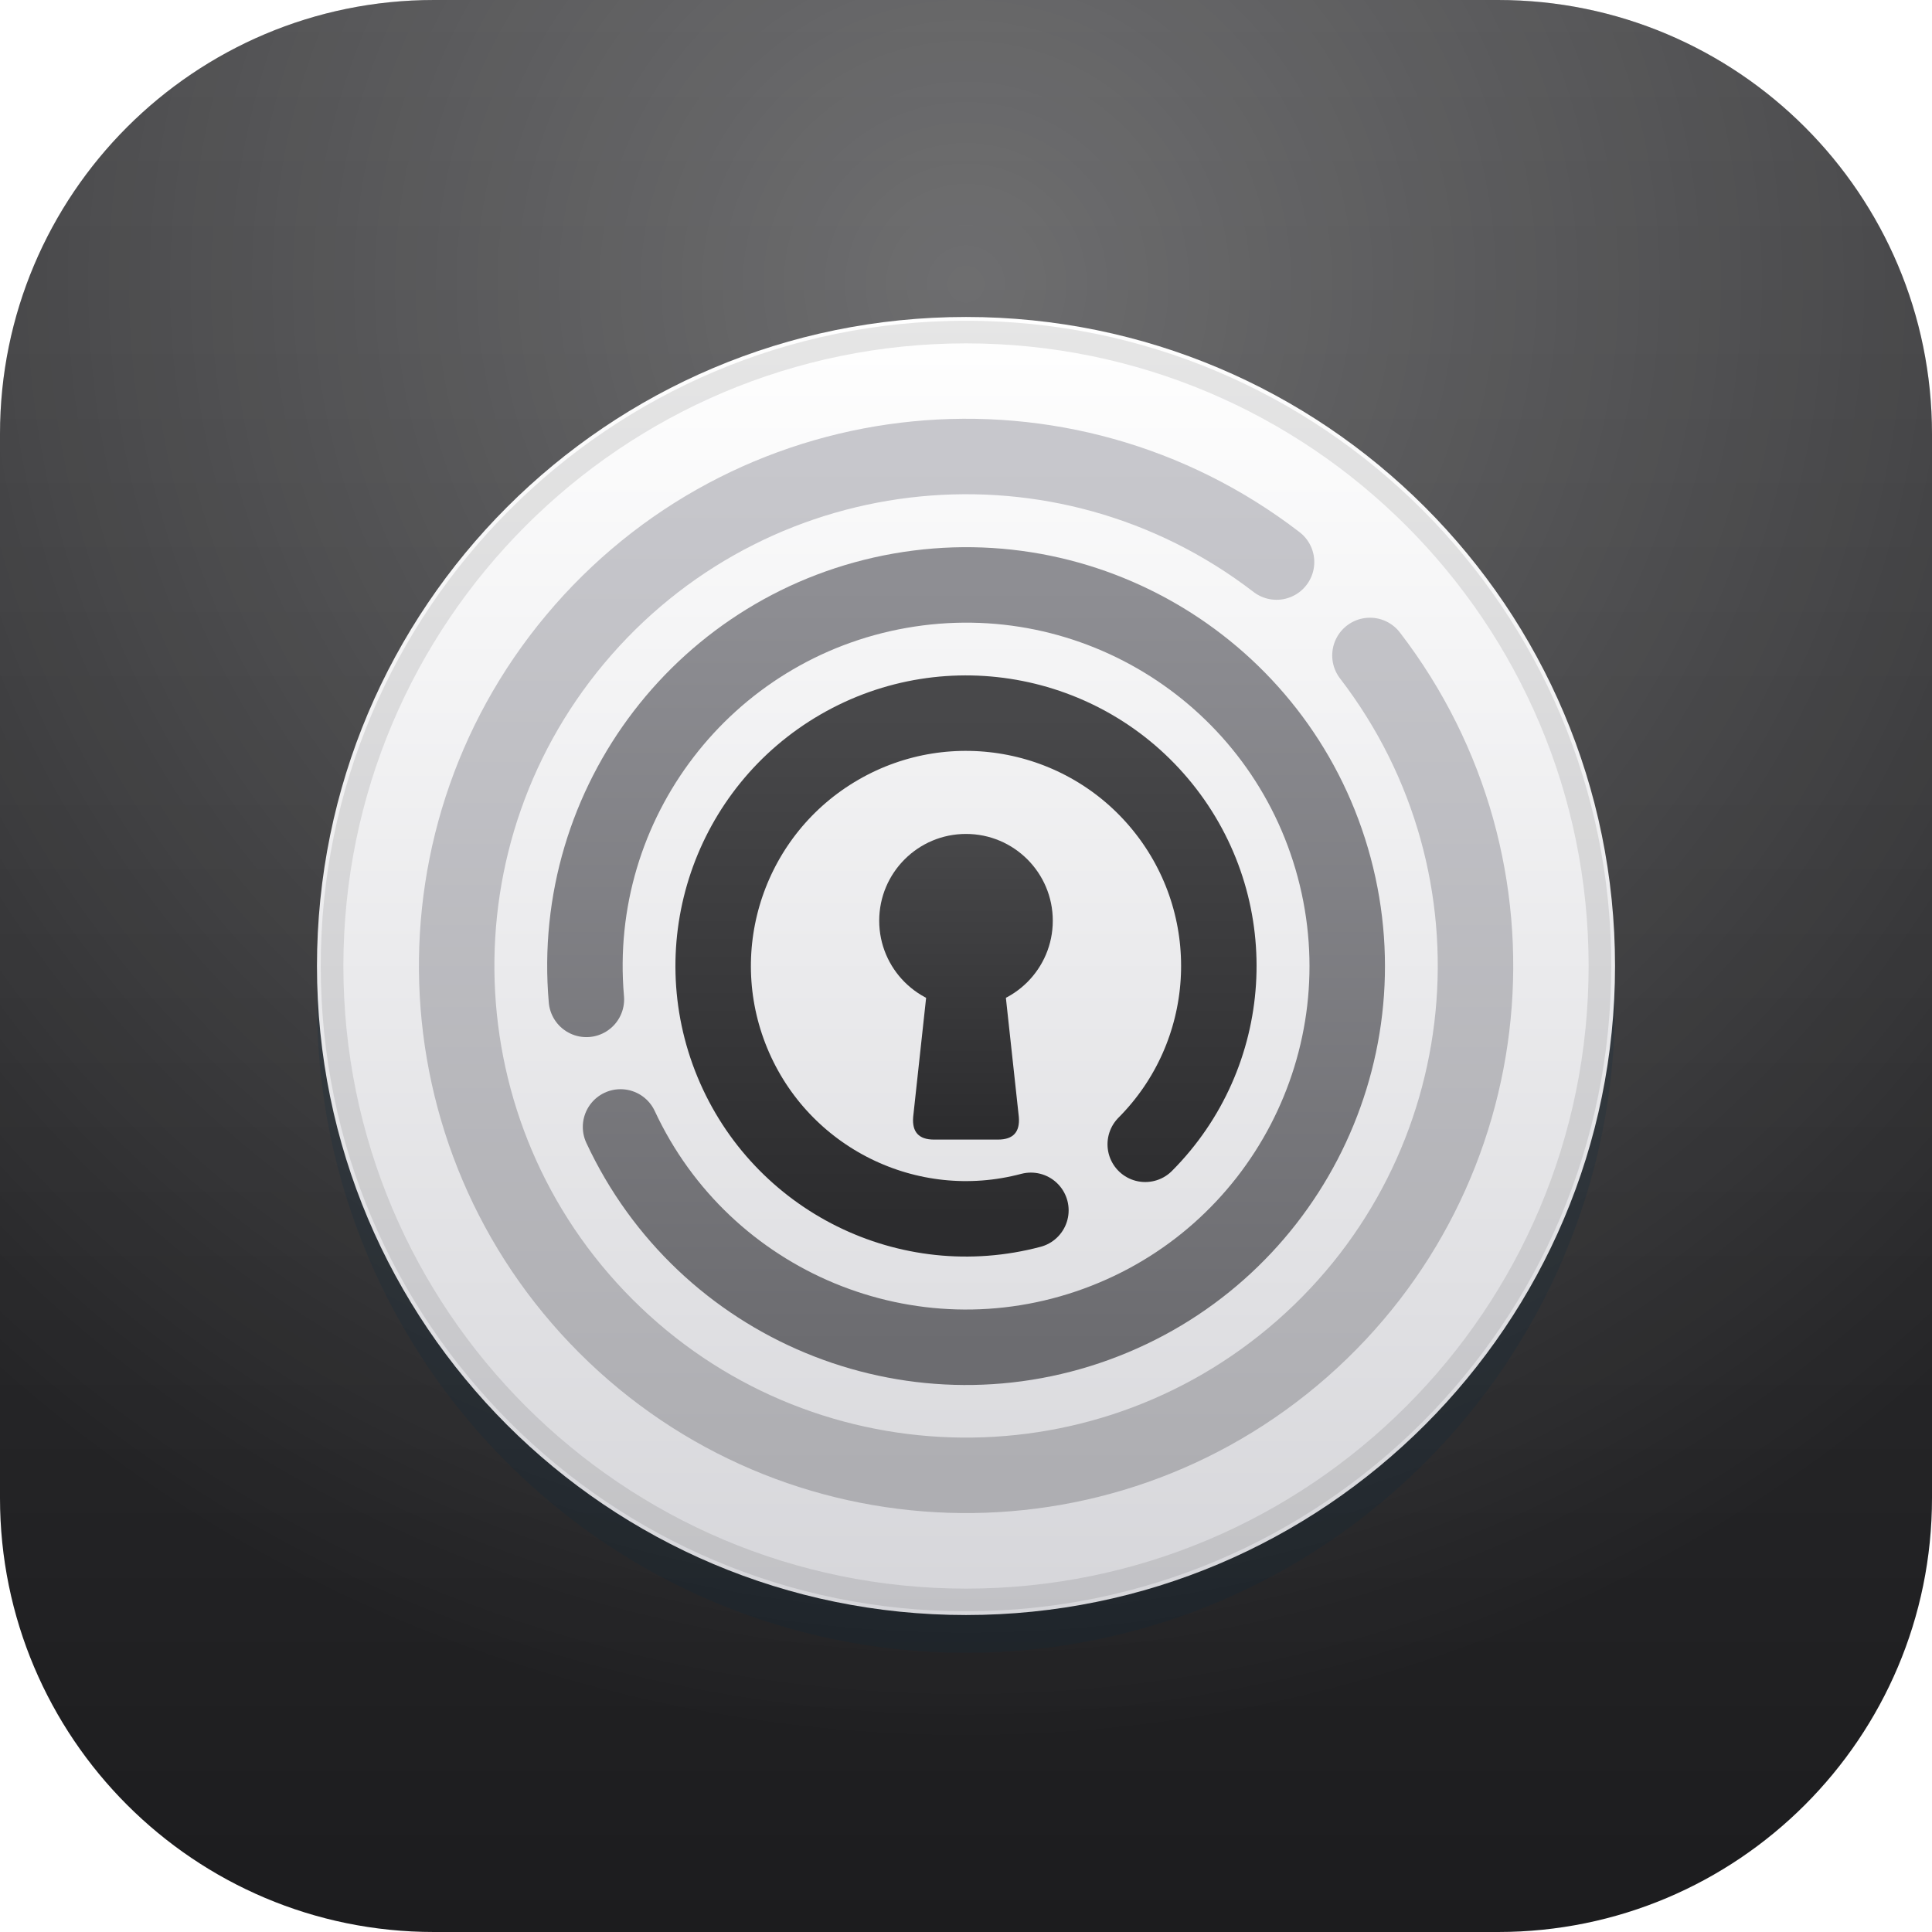
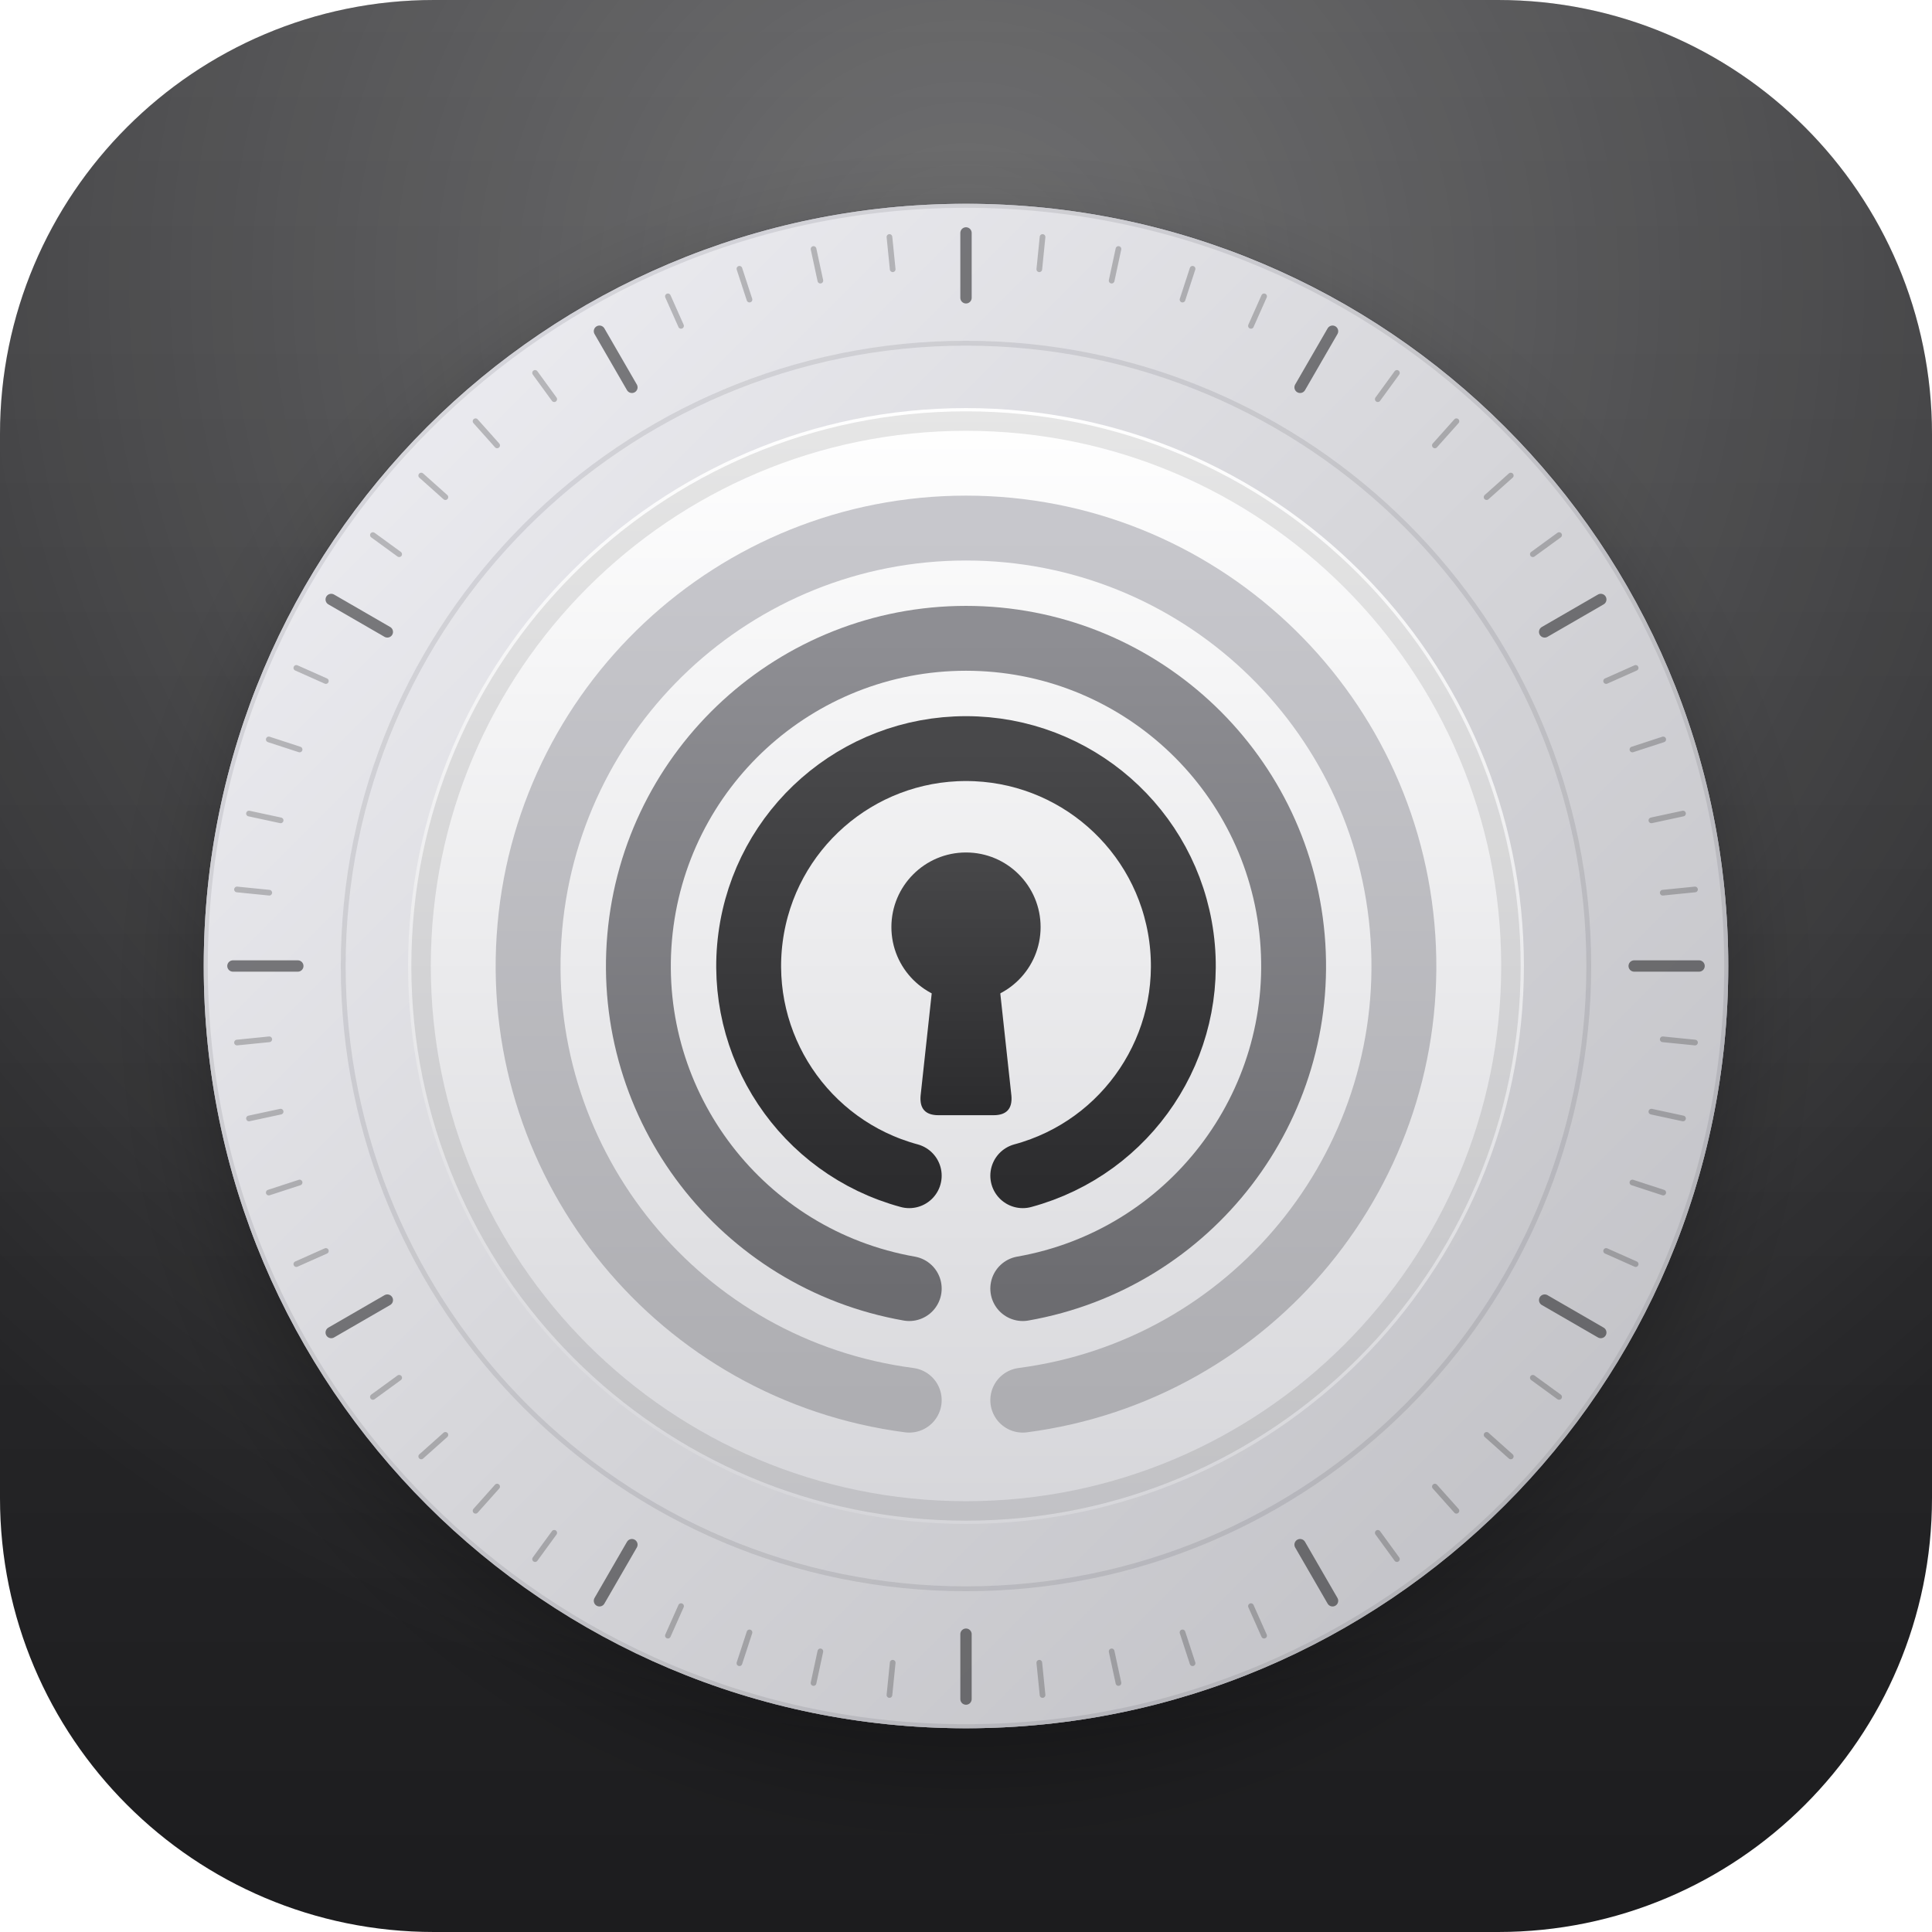
<svg xmlns="http://www.w3.org/2000/svg" viewBox="0 0 1024 1024" width="1024" height="1024">
  <defs>
    <clipPath id="sq">
      <rect width="1024" height="1024" rx="230" />
    </clipPath>
  </defs>
  <g clip-path="url(#sq)">
    <defs>
      <linearGradient id="L0bg" gradientUnits="userSpaceOnUse" x1="0" y1="0" x2="0" y2="1024">
        <stop offset="0" stop-color="#3A3A3C" />
        <stop offset="1" stop-color="#1C1C1E" />
      </linearGradient>
      <radialGradient id="L0hi" cx=".5" cy=".15" r=".75">
        <stop offset="0" stop-color="#FFFFFF" stop-opacity=".28" />
        <stop offset="1" stop-color="#FFFFFF" stop-opacity="0" />
      </radialGradient>
    </defs>
    <rect width="1024" height="1024" fill="url(#L0bg)" />
    <rect width="1024" height="1024" fill="url(#L0hi)" />
-     <circle cx="512" cy="532" r="344" fill="#0B2A40" fill-opacity=".18" />
    <defs>
-       <linearGradient id="L1d" gradientUnits="userSpaceOnUse" x1="0" y1="168" x2="0" y2="856">
+       <filter id="sh" x="-30%" y="-30%" width="160%" height="160%">
+         <feDropShadow dx="0" dy="20" stdDeviation="26" flood-color="#000000" flood-opacity=".28" />
+       </filter>
+     </defs>
+     <circle cx="512" cy="512" r="404" fill="#D6D6DA" filter="url(#sh)" />
+     <defs>
+       <linearGradient id="L1b" x1="0" y1="0" x2="1" y2="1">
+         <stop offset="0" stop-color="#F2F2F7" />
+         <stop offset=".5" stop-color="#D6D6DA" />
+         <stop offset="1" stop-color="#BDBDC2" />
+       </linearGradient>
+     </defs>
+     <g transform="translate(512 512) scale(0.8596) translate(-512 -512)">
+       <circle cx="512" cy="512" r="470" fill="url(#L1b)" />
+       <circle cx="512" cy="512" r="469" fill="none" stroke="#1C1C1E" stroke-opacity=".10" stroke-width="3" />
+       <circle cx="512" cy="512" r="384" fill="none" stroke="#1C1C1E" stroke-opacity=".10" stroke-width="3" />
+       <line x1="512.0" y1="60.0" x2="512.0" y2="100.0" stroke="#1C1C1E" stroke-opacity="0.55" stroke-width="7" stroke-linecap="round" />
+       <line x1="559.2" y1="62.5" x2="557.2" y2="82.4" stroke="#1C1C1E" stroke-opacity="0.25" stroke-width="3.5" stroke-linecap="round" />
+       <line x1="606.0" y1="69.9" x2="601.8" y2="89.4" stroke="#1C1C1E" stroke-opacity="0.25" stroke-width="3.5" stroke-linecap="round" />
+       <line x1="651.7" y1="82.1" x2="645.5" y2="101.1" stroke="#1C1C1E" stroke-opacity="0.25" stroke-width="3.5" stroke-linecap="round" />
+       <line x1="695.8" y1="99.1" x2="687.7" y2="117.3" stroke="#1C1C1E" stroke-opacity="0.25" stroke-width="3.5" stroke-linecap="round" />
+       <line x1="738.0" y1="120.6" x2="718.0" y2="155.2" stroke="#1C1C1E" stroke-opacity="0.55" stroke-width="7" stroke-linecap="round" />
+       <line x1="777.7" y1="146.3" x2="765.9" y2="162.5" stroke="#1C1C1E" stroke-opacity="0.25" stroke-width="3.5" stroke-linecap="round" />
+       <line x1="814.4" y1="176.1" x2="801.1" y2="191.0" stroke="#1C1C1E" stroke-opacity="0.25" stroke-width="3.5" stroke-linecap="round" />
+       <line x1="847.9" y1="209.6" x2="833.0" y2="222.9" stroke="#1C1C1E" stroke-opacity="0.25" stroke-width="3.5" stroke-linecap="round" />
+       <line x1="877.7" y1="246.3" x2="861.5" y2="258.1" stroke="#1C1C1E" stroke-opacity="0.25" stroke-width="3.5" stroke-linecap="round" />
+       <line x1="903.4" y1="286.0" x2="868.8" y2="306.0" stroke="#1C1C1E" stroke-opacity="0.55" stroke-width="7" stroke-linecap="round" />
+       <line x1="924.9" y1="328.2" x2="906.7" y2="336.3" stroke="#1C1C1E" stroke-opacity="0.25" stroke-width="3.5" stroke-linecap="round" />
+       <line x1="941.9" y1="372.3" x2="922.9" y2="378.5" stroke="#1C1C1E" stroke-opacity="0.25" stroke-width="3.5" stroke-linecap="round" />
+       <line x1="954.1" y1="418.0" x2="934.6" y2="422.2" stroke="#1C1C1E" stroke-opacity="0.25" stroke-width="3.5" stroke-linecap="round" />
+       <line x1="961.5" y1="464.8" x2="941.6" y2="466.8" stroke="#1C1C1E" stroke-opacity="0.25" stroke-width="3.5" stroke-linecap="round" />
+       <line x1="964.0" y1="512.0" x2="924.0" y2="512.0" stroke="#1C1C1E" stroke-opacity="0.55" stroke-width="7" stroke-linecap="round" />
+       <line x1="961.5" y1="559.2" x2="941.6" y2="557.2" stroke="#1C1C1E" stroke-opacity="0.25" stroke-width="3.5" stroke-linecap="round" />
+       <line x1="954.1" y1="606.0" x2="934.6" y2="601.8" stroke="#1C1C1E" stroke-opacity="0.25" stroke-width="3.5" stroke-linecap="round" />
+       <line x1="941.9" y1="651.7" x2="922.9" y2="645.5" stroke="#1C1C1E" stroke-opacity="0.25" stroke-width="3.5" stroke-linecap="round" />
+       <line x1="924.9" y1="695.8" x2="906.7" y2="687.7" stroke="#1C1C1E" stroke-opacity="0.25" stroke-width="3.5" stroke-linecap="round" />
+       <line x1="903.4" y1="738.0" x2="868.8" y2="718.0" stroke="#1C1C1E" stroke-opacity="0.55" stroke-width="7" stroke-linecap="round" />
+       <line x1="877.7" y1="777.7" x2="861.5" y2="765.9" stroke="#1C1C1E" stroke-opacity="0.25" stroke-width="3.5" stroke-linecap="round" />
+       <line x1="847.9" y1="814.4" x2="833.0" y2="801.1" stroke="#1C1C1E" stroke-opacity="0.25" stroke-width="3.5" stroke-linecap="round" />
+       <line x1="814.4" y1="847.9" x2="801.1" y2="833.0" stroke="#1C1C1E" stroke-opacity="0.25" stroke-width="3.5" stroke-linecap="round" />
+       <line x1="777.7" y1="877.7" x2="765.9" y2="861.5" stroke="#1C1C1E" stroke-opacity="0.25" stroke-width="3.5" stroke-linecap="round" />
+       <line x1="738.0" y1="903.4" x2="718.0" y2="868.8" stroke="#1C1C1E" stroke-opacity="0.55" stroke-width="7" stroke-linecap="round" />
+       <line x1="695.8" y1="924.9" x2="687.7" y2="906.7" stroke="#1C1C1E" stroke-opacity="0.25" stroke-width="3.5" stroke-linecap="round" />
+       <line x1="651.7" y1="941.9" x2="645.5" y2="922.9" stroke="#1C1C1E" stroke-opacity="0.25" stroke-width="3.5" stroke-linecap="round" />
+       <line x1="606.0" y1="954.1" x2="601.8" y2="934.6" stroke="#1C1C1E" stroke-opacity="0.25" stroke-width="3.5" stroke-linecap="round" />
+       <line x1="559.2" y1="961.5" x2="557.2" y2="941.6" stroke="#1C1C1E" stroke-opacity="0.25" stroke-width="3.5" stroke-linecap="round" />
+       <line x1="512.0" y1="964.0" x2="512.0" y2="924.0" stroke="#1C1C1E" stroke-opacity="0.55" stroke-width="7" stroke-linecap="round" />
+       <line x1="464.8" y1="961.5" x2="466.8" y2="941.6" stroke="#1C1C1E" stroke-opacity="0.25" stroke-width="3.5" stroke-linecap="round" />
+       <line x1="418.0" y1="954.1" x2="422.2" y2="934.6" stroke="#1C1C1E" stroke-opacity="0.25" stroke-width="3.5" stroke-linecap="round" />
+       <line x1="372.3" y1="941.9" x2="378.5" y2="922.9" stroke="#1C1C1E" stroke-opacity="0.25" stroke-width="3.5" stroke-linecap="round" />
+       <line x1="328.2" y1="924.9" x2="336.3" y2="906.7" stroke="#1C1C1E" stroke-opacity="0.25" stroke-width="3.5" stroke-linecap="round" />
+       <line x1="286.0" y1="903.4" x2="306.0" y2="868.8" stroke="#1C1C1E" stroke-opacity="0.55" stroke-width="7" stroke-linecap="round" />
+       <line x1="246.3" y1="877.7" x2="258.1" y2="861.5" stroke="#1C1C1E" stroke-opacity="0.25" stroke-width="3.5" stroke-linecap="round" />
+       <line x1="209.6" y1="847.9" x2="222.9" y2="833.0" stroke="#1C1C1E" stroke-opacity="0.25" stroke-width="3.5" stroke-linecap="round" />
+       <line x1="176.1" y1="814.4" x2="191.0" y2="801.1" stroke="#1C1C1E" stroke-opacity="0.25" stroke-width="3.5" stroke-linecap="round" />
+       <line x1="146.3" y1="777.7" x2="162.5" y2="765.9" stroke="#1C1C1E" stroke-opacity="0.25" stroke-width="3.5" stroke-linecap="round" />
+       <line x1="120.6" y1="738.0" x2="155.2" y2="718.0" stroke="#1C1C1E" stroke-opacity="0.55" stroke-width="7" stroke-linecap="round" />
+       <line x1="99.1" y1="695.8" x2="117.3" y2="687.7" stroke="#1C1C1E" stroke-opacity="0.25" stroke-width="3.5" stroke-linecap="round" />
+       <line x1="82.1" y1="651.7" x2="101.1" y2="645.5" stroke="#1C1C1E" stroke-opacity="0.25" stroke-width="3.5" stroke-linecap="round" />
+       <line x1="69.9" y1="606.0" x2="89.4" y2="601.8" stroke="#1C1C1E" stroke-opacity="0.25" stroke-width="3.5" stroke-linecap="round" />
+       <line x1="62.5" y1="559.2" x2="82.4" y2="557.2" stroke="#1C1C1E" stroke-opacity="0.25" stroke-width="3.5" stroke-linecap="round" />
+       <line x1="60.0" y1="512.0" x2="100.0" y2="512.0" stroke="#1C1C1E" stroke-opacity="0.55" stroke-width="7" stroke-linecap="round" />
+       <line x1="62.5" y1="464.8" x2="82.4" y2="466.8" stroke="#1C1C1E" stroke-opacity="0.25" stroke-width="3.5" stroke-linecap="round" />
+       <line x1="69.9" y1="418.0" x2="89.4" y2="422.2" stroke="#1C1C1E" stroke-opacity="0.25" stroke-width="3.5" stroke-linecap="round" />
+       <line x1="82.1" y1="372.3" x2="101.1" y2="378.5" stroke="#1C1C1E" stroke-opacity="0.25" stroke-width="3.5" stroke-linecap="round" />
+       <line x1="99.1" y1="328.2" x2="117.3" y2="336.3" stroke="#1C1C1E" stroke-opacity="0.25" stroke-width="3.5" stroke-linecap="round" />
+       <line x1="120.6" y1="286.0" x2="155.2" y2="306.0" stroke="#1C1C1E" stroke-opacity="0.55" stroke-width="7" stroke-linecap="round" />
+       <line x1="146.3" y1="246.3" x2="162.5" y2="258.1" stroke="#1C1C1E" stroke-opacity="0.25" stroke-width="3.5" stroke-linecap="round" />
+       <line x1="176.1" y1="209.6" x2="191.0" y2="222.9" stroke="#1C1C1E" stroke-opacity="0.25" stroke-width="3.5" stroke-linecap="round" />
+       <line x1="209.6" y1="176.1" x2="222.9" y2="191.0" stroke="#1C1C1E" stroke-opacity="0.25" stroke-width="3.5" stroke-linecap="round" />
+       <line x1="246.3" y1="146.3" x2="258.1" y2="162.5" stroke="#1C1C1E" stroke-opacity="0.25" stroke-width="3.5" stroke-linecap="round" />
+       <line x1="286.0" y1="120.6" x2="306.0" y2="155.2" stroke="#1C1C1E" stroke-opacity="0.55" stroke-width="7" stroke-linecap="round" />
+       <line x1="328.2" y1="99.1" x2="336.3" y2="117.3" stroke="#1C1C1E" stroke-opacity="0.25" stroke-width="3.5" stroke-linecap="round" />
+       <line x1="372.3" y1="82.1" x2="378.5" y2="101.1" stroke="#1C1C1E" stroke-opacity="0.25" stroke-width="3.5" stroke-linecap="round" />
+       <line x1="418.0" y1="69.9" x2="422.2" y2="89.4" stroke="#1C1C1E" stroke-opacity="0.25" stroke-width="3.5" stroke-linecap="round" />
+       <line x1="464.8" y1="62.5" x2="466.8" y2="82.4" stroke="#1C1C1E" stroke-opacity="0.25" stroke-width="3.5" stroke-linecap="round" />
+     </g>
+     <defs>
+       <linearGradient id="L2d" gradientUnits="userSpaceOnUse" x1="0" y1="168" x2="0" y2="856">
        <stop offset="0" stop-color="#FFFFFF" />
        <stop offset="1" stop-color="#D6D6DA" />
      </linearGradient>
    </defs>
-     <circle cx="512" cy="512" r="344" fill="url(#L1d)" />
-     <circle cx="512" cy="512" r="336" fill="none" stroke="#000000" stroke-opacity=".10" stroke-width="12" />
+     <g transform="translate(512 512) scale(0.8596) translate(-512 -512)">
+       <circle cx="512" cy="512" r="344" fill="url(#L2d)" />
+       <circle cx="512" cy="512" r="336" fill="none" stroke="#000000" stroke-opacity=".10" stroke-width="12" />
+     </g>
    <defs>
-       <linearGradient id="L2r" gradientUnits="userSpaceOnUse" x1="0" y1="242" x2="0" y2="782">
+       <linearGradient id="L3r" gradientUnits="userSpaceOnUse" x1="0" y1="242" x2="0" y2="782">
        <stop offset="0" stop-color="#C7C7CC" />
        <stop offset="1" stop-color="#AEAEB2" />
      </linearGradient>
    </defs>
-     <path d="M726.1 347.4 A270 270 0 1 1 676.6 297.9" fill="none" stroke-width="40" stroke-linecap="round" stroke="url(#L2r)" />
+     <g transform="translate(512 512) scale(0.8596) translate(-512 -512)">
+       <path d="M477.0 779.7 A270 270 0 1 1 547.0 779.7" fill="none" stroke-width="40" stroke-linecap="round" stroke="url(#L3r)" />
+     </g>
    <defs>
-       <linearGradient id="L3r" gradientUnits="userSpaceOnUse" x1="0" y1="310" x2="0" y2="714">
+       <linearGradient id="L4r" gradientUnits="userSpaceOnUse" x1="0" y1="310" x2="0" y2="714">
        <stop offset="0" stop-color="#8E8E93" />
        <stop offset="1" stop-color="#6C6C70" />
      </linearGradient>
    </defs>
-     <path d="M310.8 529.7 A202 202 0 1 1 328.9 597.3" fill="none" stroke-width="40" stroke-linecap="round" stroke="url(#L3r)" />
+     <g transform="translate(512 512) scale(0.8596) translate(-512 -512)">
+       <path d="M477.0 710.9 A202 202 0 1 1 547.0 710.9" fill="none" stroke-width="40" stroke-linecap="round" stroke="url(#L4r)" />
+     </g>
    <defs>
-       <linearGradient id="L4r" gradientUnits="userSpaceOnUse" x1="0" y1="378" x2="0" y2="646">
+       <linearGradient id="L5r" gradientUnits="userSpaceOnUse" x1="0" y1="378" x2="0" y2="646">
        <stop offset="0" stop-color="#48484A" />
        <stop offset="1" stop-color="#2C2C2E" />
      </linearGradient>
    </defs>
-     <path d="M546.4 641.5 A134 134 0 1 1 607.0 606.5" fill="none" stroke-width="40" stroke-linecap="round" stroke="url(#L4r)" />
+     <g transform="translate(512 512) scale(0.8596) translate(-512 -512)">
+       <path d="M477.0 641.3 A134 134 0 1 1 547.0 641.3" fill="none" stroke-width="40" stroke-linecap="round" stroke="url(#L5r)" />
+     </g>
    <defs>
-       <linearGradient id="L5h" gradientUnits="userSpaceOnUse" x1="0" y1="440" x2="0" y2="600">
+       <linearGradient id="L6h" gradientUnits="userSpaceOnUse" x1="0" y1="440" x2="0" y2="600">
        <stop offset="0" stop-color="#48484A" />
        <stop offset="1" stop-color="#2C2C2E" />
      </linearGradient>
    </defs>
-     <circle cx="512" cy="488" r="46" fill="url(#L5h)" />
-     <path d="M494 500 L530 500 L540 592 Q541 604 529 604 L495 604 Q483 604 484 592 Z" fill="url(#L5h)" />
+     <g transform="translate(512 512) scale(0.8596) translate(-512 -512)">
+       <circle cx="512" cy="488" r="46" fill="url(#L6h)" />
+       <path d="M494 500 L530 500 L540 592 Q541 604 529 604 L495 604 Q483 604 484 592 Z" fill="url(#L6h)" />
+     </g>
  </g>
</svg>
